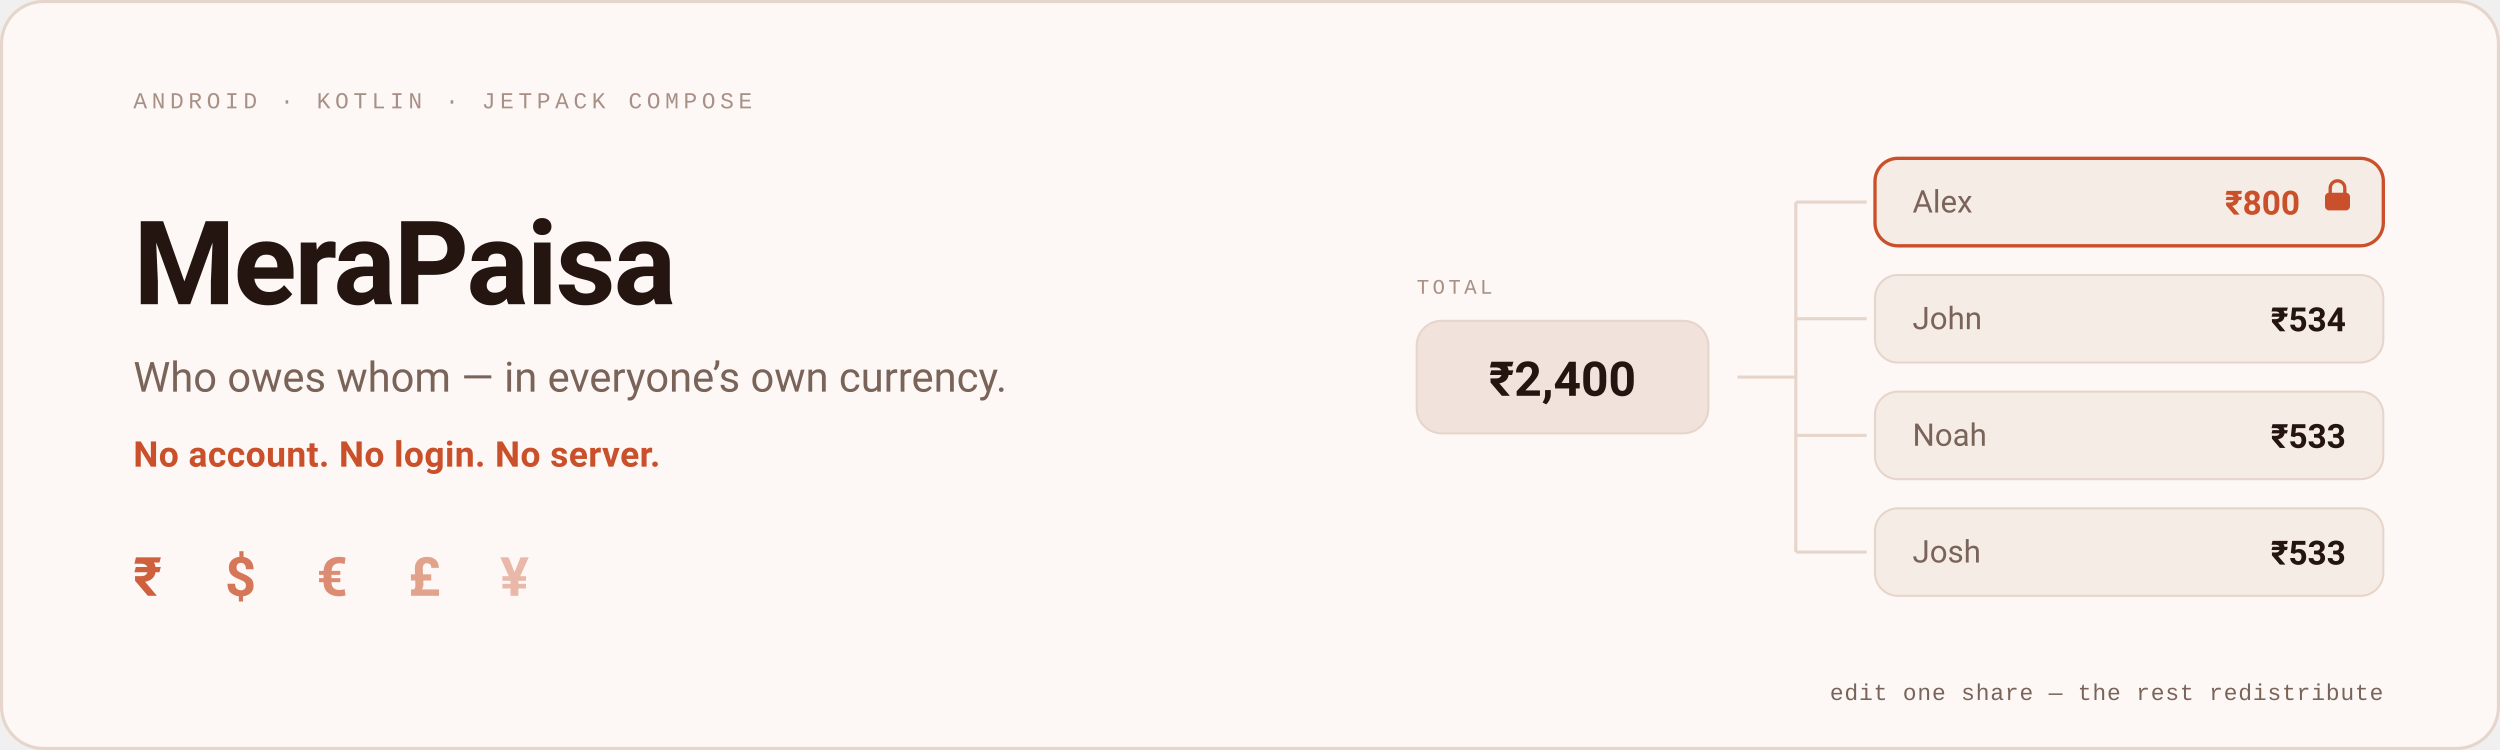
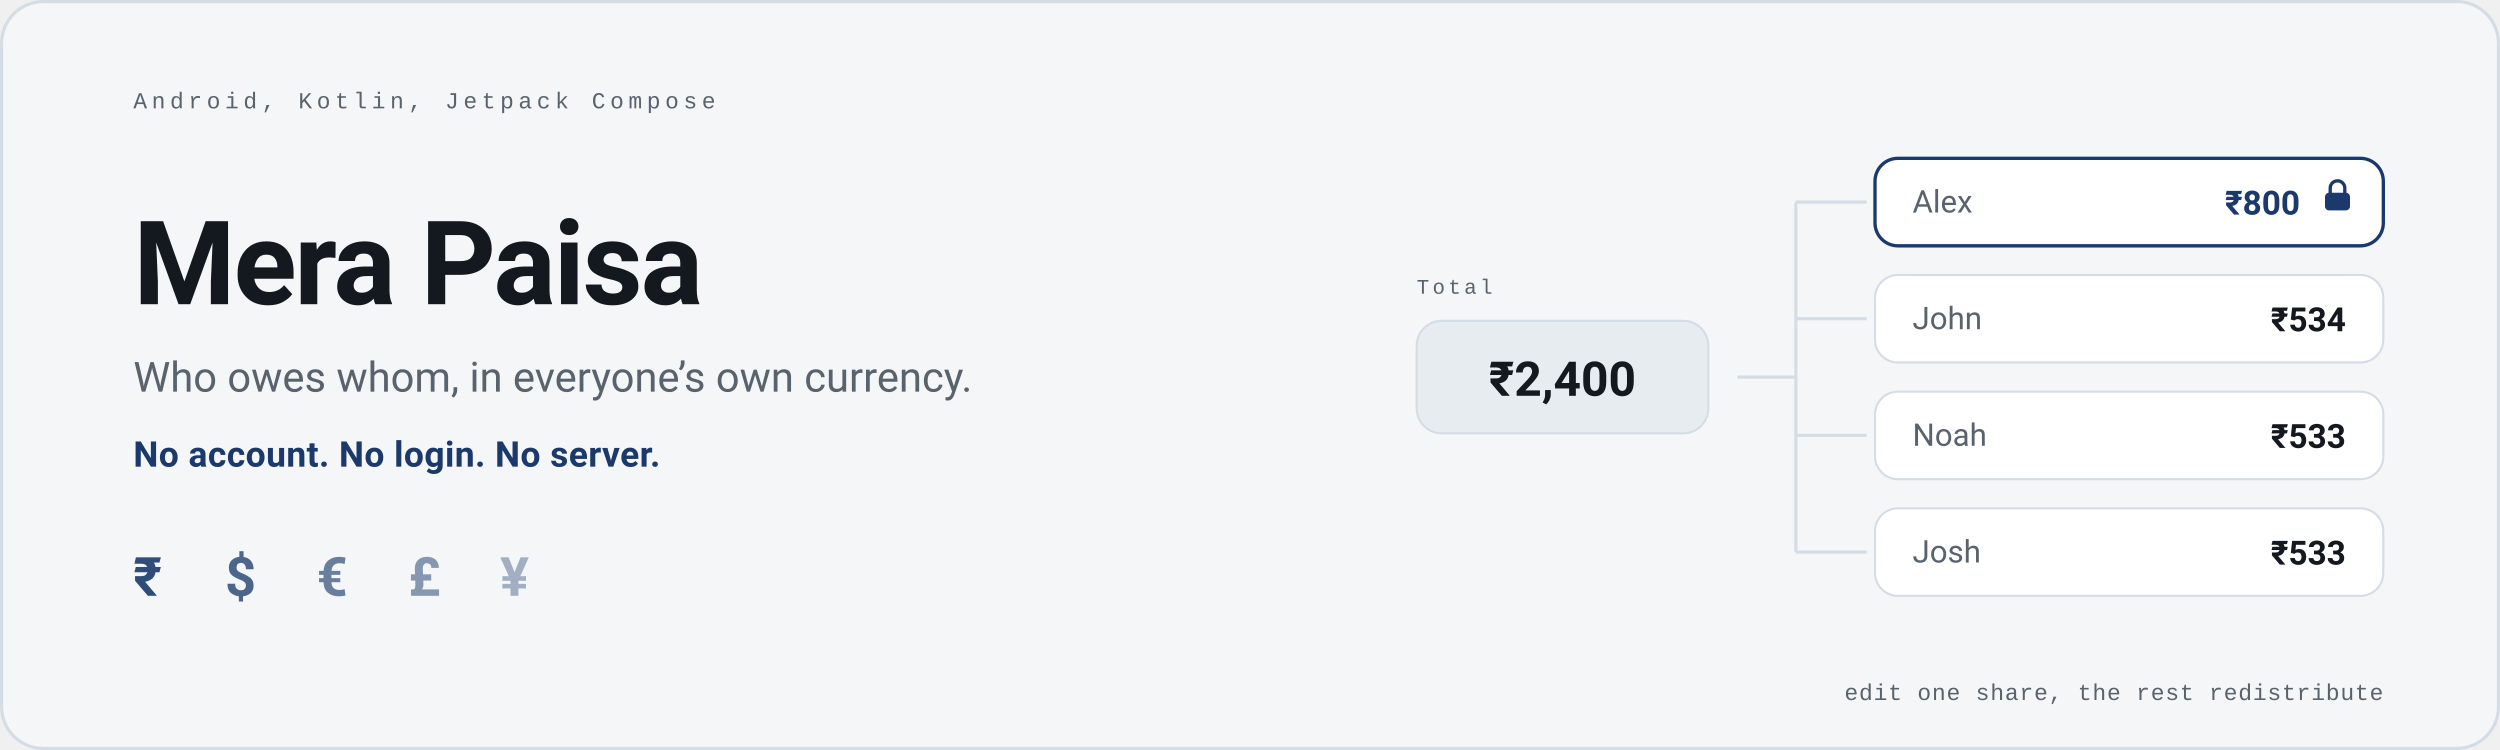
- <svg xmlns="http://www.w3.org/2000/svg" viewBox="0 0 1200 360" width="1200" height="360" role="img" aria-label="MeraPaisa. Who owes whom, in everyone's own currency. No account, no login, no server. A bill of 2,400 rupees split four ways: Alex is locked at 800 and the remaining 1,600 redistributes as 534, 533 and 533.">
+ <svg xmlns="http://www.w3.org/2000/svg" viewBox="0 0 1200 360" width="1200" height="360" role="img" aria-label="Mera Paisa. Who owes whom, in everyone's own currency. No account, no login, no server. A bill of 2,400 rupees split four ways: Alex is locked at 800 and the remaining 1,600 redistributes as 534, 533 and 533.">
  <style>
    .wordmark{ font-family:-apple-system, BlinkMacSystemFont, 'Segoe UI', Roboto, Helvetica, Arial, sans-serif; font-size:56px; font-weight:700; letter-spacing:-1px; }
    .tag     { font-family:-apple-system, BlinkMacSystemFont, 'Segoe UI', Roboto, Helvetica, Arial, sans-serif; font-size:20px; }
    .hook    { font-family:-apple-system, BlinkMacSystemFont, 'Segoe UI', Roboto, Helvetica, Arial, sans-serif; font-size:17px; font-weight:600; letter-spacing:0.2px; }
    .cur     { font-family:-apple-system, BlinkMacSystemFont, 'Segoe UI', Roboto, Helvetica, Arial, sans-serif; font-size:26px; font-weight:600; }
    .total   { font-family:-apple-system, BlinkMacSystemFont, 'Segoe UI', Roboto, Helvetica, Arial, sans-serif; font-size:23px; font-weight:700; }
    .nm      { font-family:-apple-system, BlinkMacSystemFont, 'Segoe UI', Roboto, Helvetica, Arial, sans-serif; font-size:15px; }
    .amt     { font-family:-apple-system, BlinkMacSystemFont, 'Segoe UI', Roboto, Helvetica, Arial, sans-serif; font-size:16px; font-weight:700; }
    .eyebrow { font-family:ui-monospace, SFMono-Regular, 'SF Mono', Menlo, Consolas, 'Liberation Mono', monospace; font-size:11px; letter-spacing:2.2px; }
    .micro   { font-family:ui-monospace, SFMono-Regular, 'SF Mono', Menlo, Consolas, 'Liberation Mono', monospace; font-size:10px; letter-spacing:1.6px; }
    .cap     { font-family:ui-monospace, SFMono-Regular, 'SF Mono', Menlo, Consolas, 'Liberation Mono', monospace; font-size:11px; letter-spacing:0.4px; }
    @media (prefers-reduced-motion: no-preference) {
      @keyframes slidein { from { opacity:0; transform:translateX(14px); } }
      @keyframes fadein  { from { opacity:0; } }
    }
  </style>
-   <rect x="0.75" y="0.75" width="1198.5" height="358.5" rx="20" fill="#fdf8f5" stroke="#e6d5cb" stroke-width="1.5" />
-   <text x="64" y="52" class="eyebrow" fill="#a89086">ANDROID · KOTLIN · JETPACK COMPOSE</text>
-   <text x="64" y="146" class="wordmark" fill="#241511">MeraPaisa</text>
-   <text x="64" y="188" class="tag" fill="#7a6459">Who owes whom — in everyone’s own currency.</text>
-   <text x="64" y="224" class="hook" fill="#c9502a">No account. No login. No server.</text>
-   <text x="64" y="286" class="cur" fill="#c9502a" opacity="0.90">₹</text>
-   <text x="108" y="286" class="cur" fill="#c9502a" opacity="0.77">$</text>
-   <text x="152" y="286" class="cur" fill="#c9502a" opacity="0.64">€</text>
-   <text x="196" y="286" class="cur" fill="#c9502a" opacity="0.51">£</text>
-   <text x="240" y="286" class="cur" fill="#c9502a" opacity="0.38">¥</text>
-   <text x="680.0" y="141.0" class="micro" fill="#a89086">TOTAL</text>
-   <rect x="680.0" y="154.0" width="140.0" height="54.0" rx="12" fill="#f1e3db" stroke="#e6d5cb" />
-   <text x="750.0" y="190.0" class="total" text-anchor="middle" fill="#241511">₹2,400</text>
-   <path d="M834.0 181.0 H862.0 M862.0 97.0 V265.0" stroke="#e6d5cb" stroke-width="1.5" fill="none" />
-   <path d="M862.0 97.0 H896.0" stroke="#e6d5cb" stroke-width="1.5" />
-   <rect x="900.0" y="76.0" width="244.0" height="42.0" rx="11" fill="#f6ece6" stroke="#c9502a" stroke-width="1.6" />
-   <text x="918.0" y="102.0" class="nm" fill="#7a6459">Alex</text>
-   <text x="1104.0" y="103.0" class="amt" text-anchor="end" fill="#c9502a">₹800</text>
-   <g stroke="#c9502a" fill="none" stroke-width="1.6" stroke-linecap="round">
+   <rect x="0.75" y="0.75" width="1198.5" height="358.5" rx="20" fill="#F4F6F8" stroke="#D4DCE5" stroke-width="1.5" />
+   <text x="64" y="52" class="eyebrow" fill="#59636E">Android, Kotlin, Jetpack Compose</text>
+   <text x="64" y="146" class="wordmark" fill="#141920">Mera Paisa</text>
+   <text x="64" y="188" class="tag" fill="#59636E">Who owes whom, in everyone’s own currency.</text>
+   <text x="64" y="224" class="hook" fill="#1B3A6B">No account. No login. No server.</text>
+   <text x="64" y="286" class="cur" fill="#1B3A6B" opacity="0.90">₹</text>
+   <text x="108" y="286" class="cur" fill="#1B3A6B" opacity="0.77">$</text>
+   <text x="152" y="286" class="cur" fill="#1B3A6B" opacity="0.64">€</text>
+   <text x="196" y="286" class="cur" fill="#1B3A6B" opacity="0.51">£</text>
+   <text x="240" y="286" class="cur" fill="#1B3A6B" opacity="0.38">¥</text>
+   <text x="680.0" y="141.0" class="micro" fill="#59636E">Total</text>
+   <rect x="680.0" y="154.0" width="140.0" height="54.0" rx="12" fill="#E7ECF1" stroke="#D4DCE5" />
+   <text x="750.0" y="190.0" class="total" text-anchor="middle" fill="#141920">₹2,400</text>
+   <path d="M834.0 181.0 H862.0 M862.0 97.0 V265.0" stroke="#D4DCE5" stroke-width="1.5" fill="none" />
+   <path d="M862.0 97.0 H896.0" stroke="#D4DCE5" stroke-width="1.5" />
+   <rect x="900.0" y="76.0" width="244.0" height="42.0" rx="11" fill="#FFFFFF" stroke="#1B3A6B" stroke-width="1.6" />
+   <text x="918.0" y="102.0" class="nm" fill="#59636E">Alex</text>
+   <text x="1104.0" y="103.0" class="amt" text-anchor="end" fill="#1B3A6B">₹800</text>
+   <g stroke="#1B3A6B" fill="none" stroke-width="1.6" stroke-linecap="round">
    <path d="M1118.5 92.5 v-2.2 a3.5 3.5 0 0 1 7 0 v2.2" />
  </g>
-   <rect x="1116.0" y="92.5" width="12" height="8.5" rx="2" fill="#c9502a" />
-   <path d="M862.0 153.0 H896.0" stroke="#e6d5cb" stroke-width="1.5" />
-   <rect x="900.0" y="132.0" width="244.0" height="42.0" rx="11" fill="#f6ece6" stroke="#e6d5cb" stroke-width="1" />
-   <text x="918.0" y="158.0" class="nm" fill="#7a6459">John</text>
-   <text x="1126.0" y="159.0" class="amt" text-anchor="end" fill="#241511">₹534</text>
-   <path d="M862.0 209.0 H896.0" stroke="#e6d5cb" stroke-width="1.5" />
-   <rect x="900.0" y="188.0" width="244.0" height="42.0" rx="11" fill="#f6ece6" stroke="#e6d5cb" stroke-width="1" />
-   <text x="918.0" y="214.0" class="nm" fill="#7a6459">Noah</text>
-   <text x="1126.0" y="215.0" class="amt" text-anchor="end" fill="#241511">₹533</text>
-   <path d="M862.0 265.0 H896.0" stroke="#e6d5cb" stroke-width="1.5" />
-   <rect x="900.0" y="244.0" width="244.0" height="42.0" rx="11" fill="#f6ece6" stroke="#e6d5cb" stroke-width="1" />
-   <text x="918.0" y="270.0" class="nm" fill="#7a6459">Josh</text>
-   <text x="1126.0" y="271.0" class="amt" text-anchor="end" fill="#241511">₹533</text>
-   <text x="1144.0" y="336" class="cap" text-anchor="end" fill="#7a6459">edit one share — the rest redistribute</text>
+   <rect x="1116.0" y="92.5" width="12" height="8.5" rx="2" fill="#1B3A6B" />
+   <path d="M862.0 153.0 H896.0" stroke="#D4DCE5" stroke-width="1.5" />
+   <rect x="900.0" y="132.0" width="244.0" height="42.0" rx="11" fill="#FFFFFF" stroke="#D4DCE5" stroke-width="1" />
+   <text x="918.0" y="158.0" class="nm" fill="#59636E">John</text>
+   <text x="1126.0" y="159.0" class="amt" text-anchor="end" fill="#141920">₹534</text>
+   <path d="M862.0 209.0 H896.0" stroke="#D4DCE5" stroke-width="1.5" />
+   <rect x="900.0" y="188.0" width="244.0" height="42.0" rx="11" fill="#FFFFFF" stroke="#D4DCE5" stroke-width="1" />
+   <text x="918.0" y="214.0" class="nm" fill="#59636E">Noah</text>
+   <text x="1126.0" y="215.0" class="amt" text-anchor="end" fill="#141920">₹533</text>
+   <path d="M862.0 265.0 H896.0" stroke="#D4DCE5" stroke-width="1.5" />
+   <rect x="900.0" y="244.0" width="244.0" height="42.0" rx="11" fill="#FFFFFF" stroke="#D4DCE5" stroke-width="1" />
+   <text x="918.0" y="270.0" class="nm" fill="#59636E">Josh</text>
+   <text x="1126.0" y="271.0" class="amt" text-anchor="end" fill="#141920">₹533</text>
+   <text x="1144.0" y="336" class="cap" text-anchor="end" fill="#59636E">edit one share, the rest redistribute</text>
</svg>
